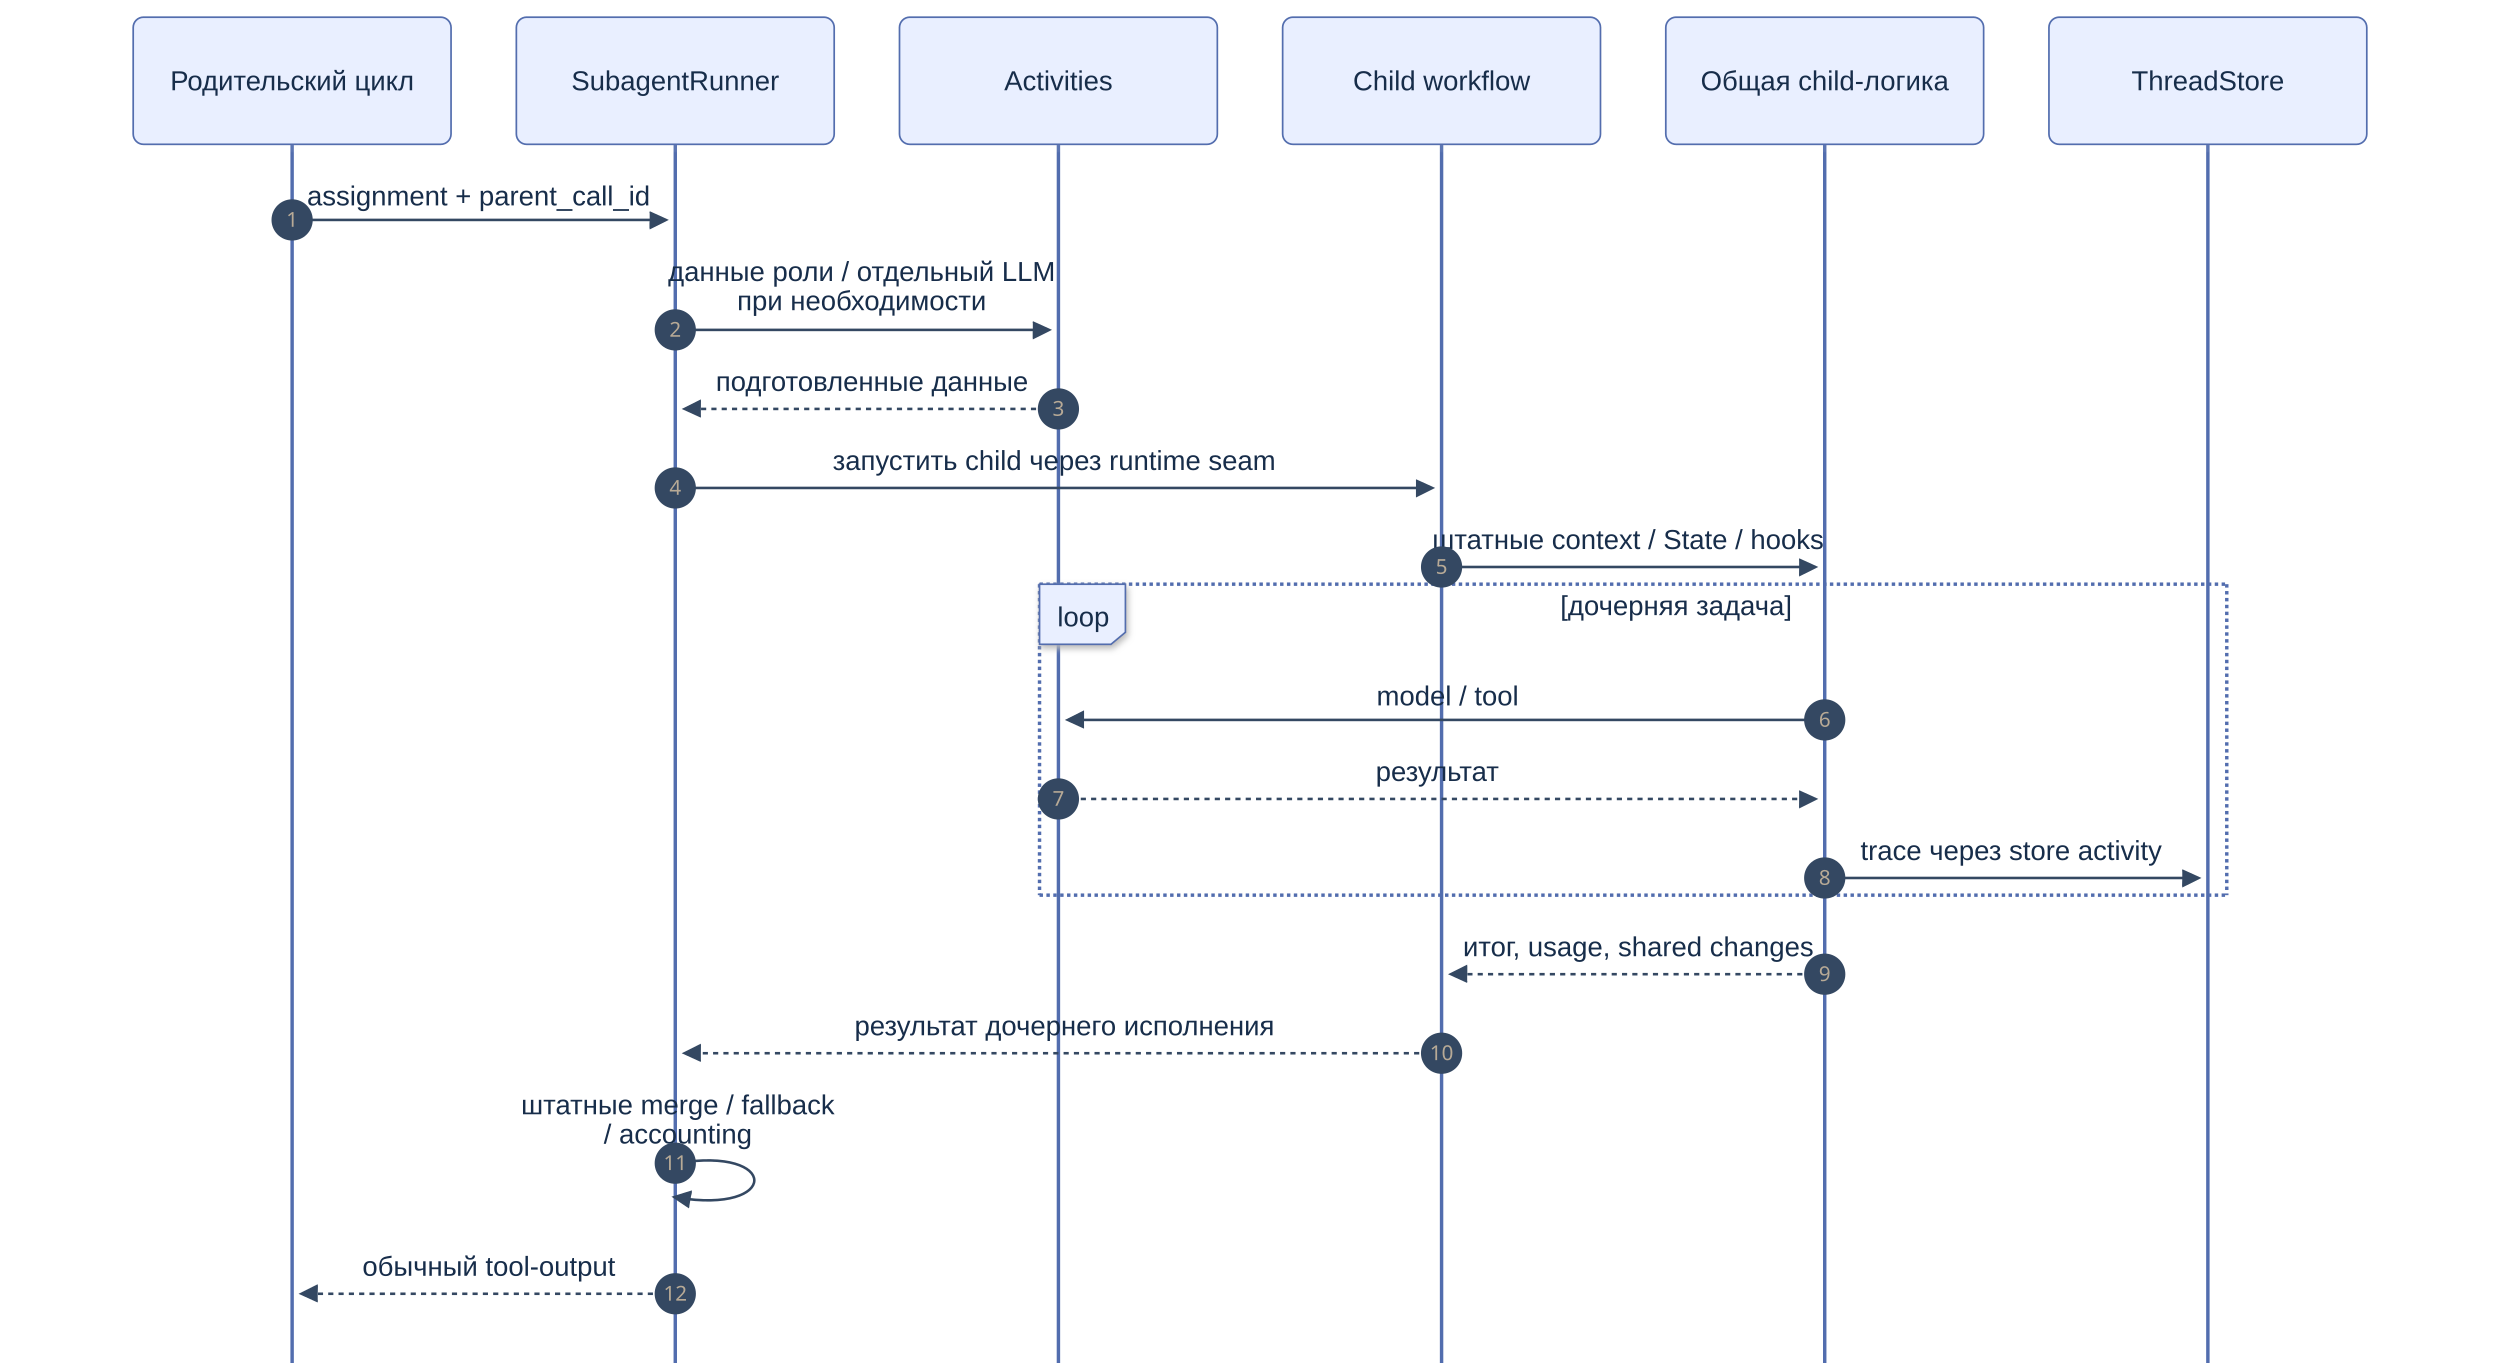
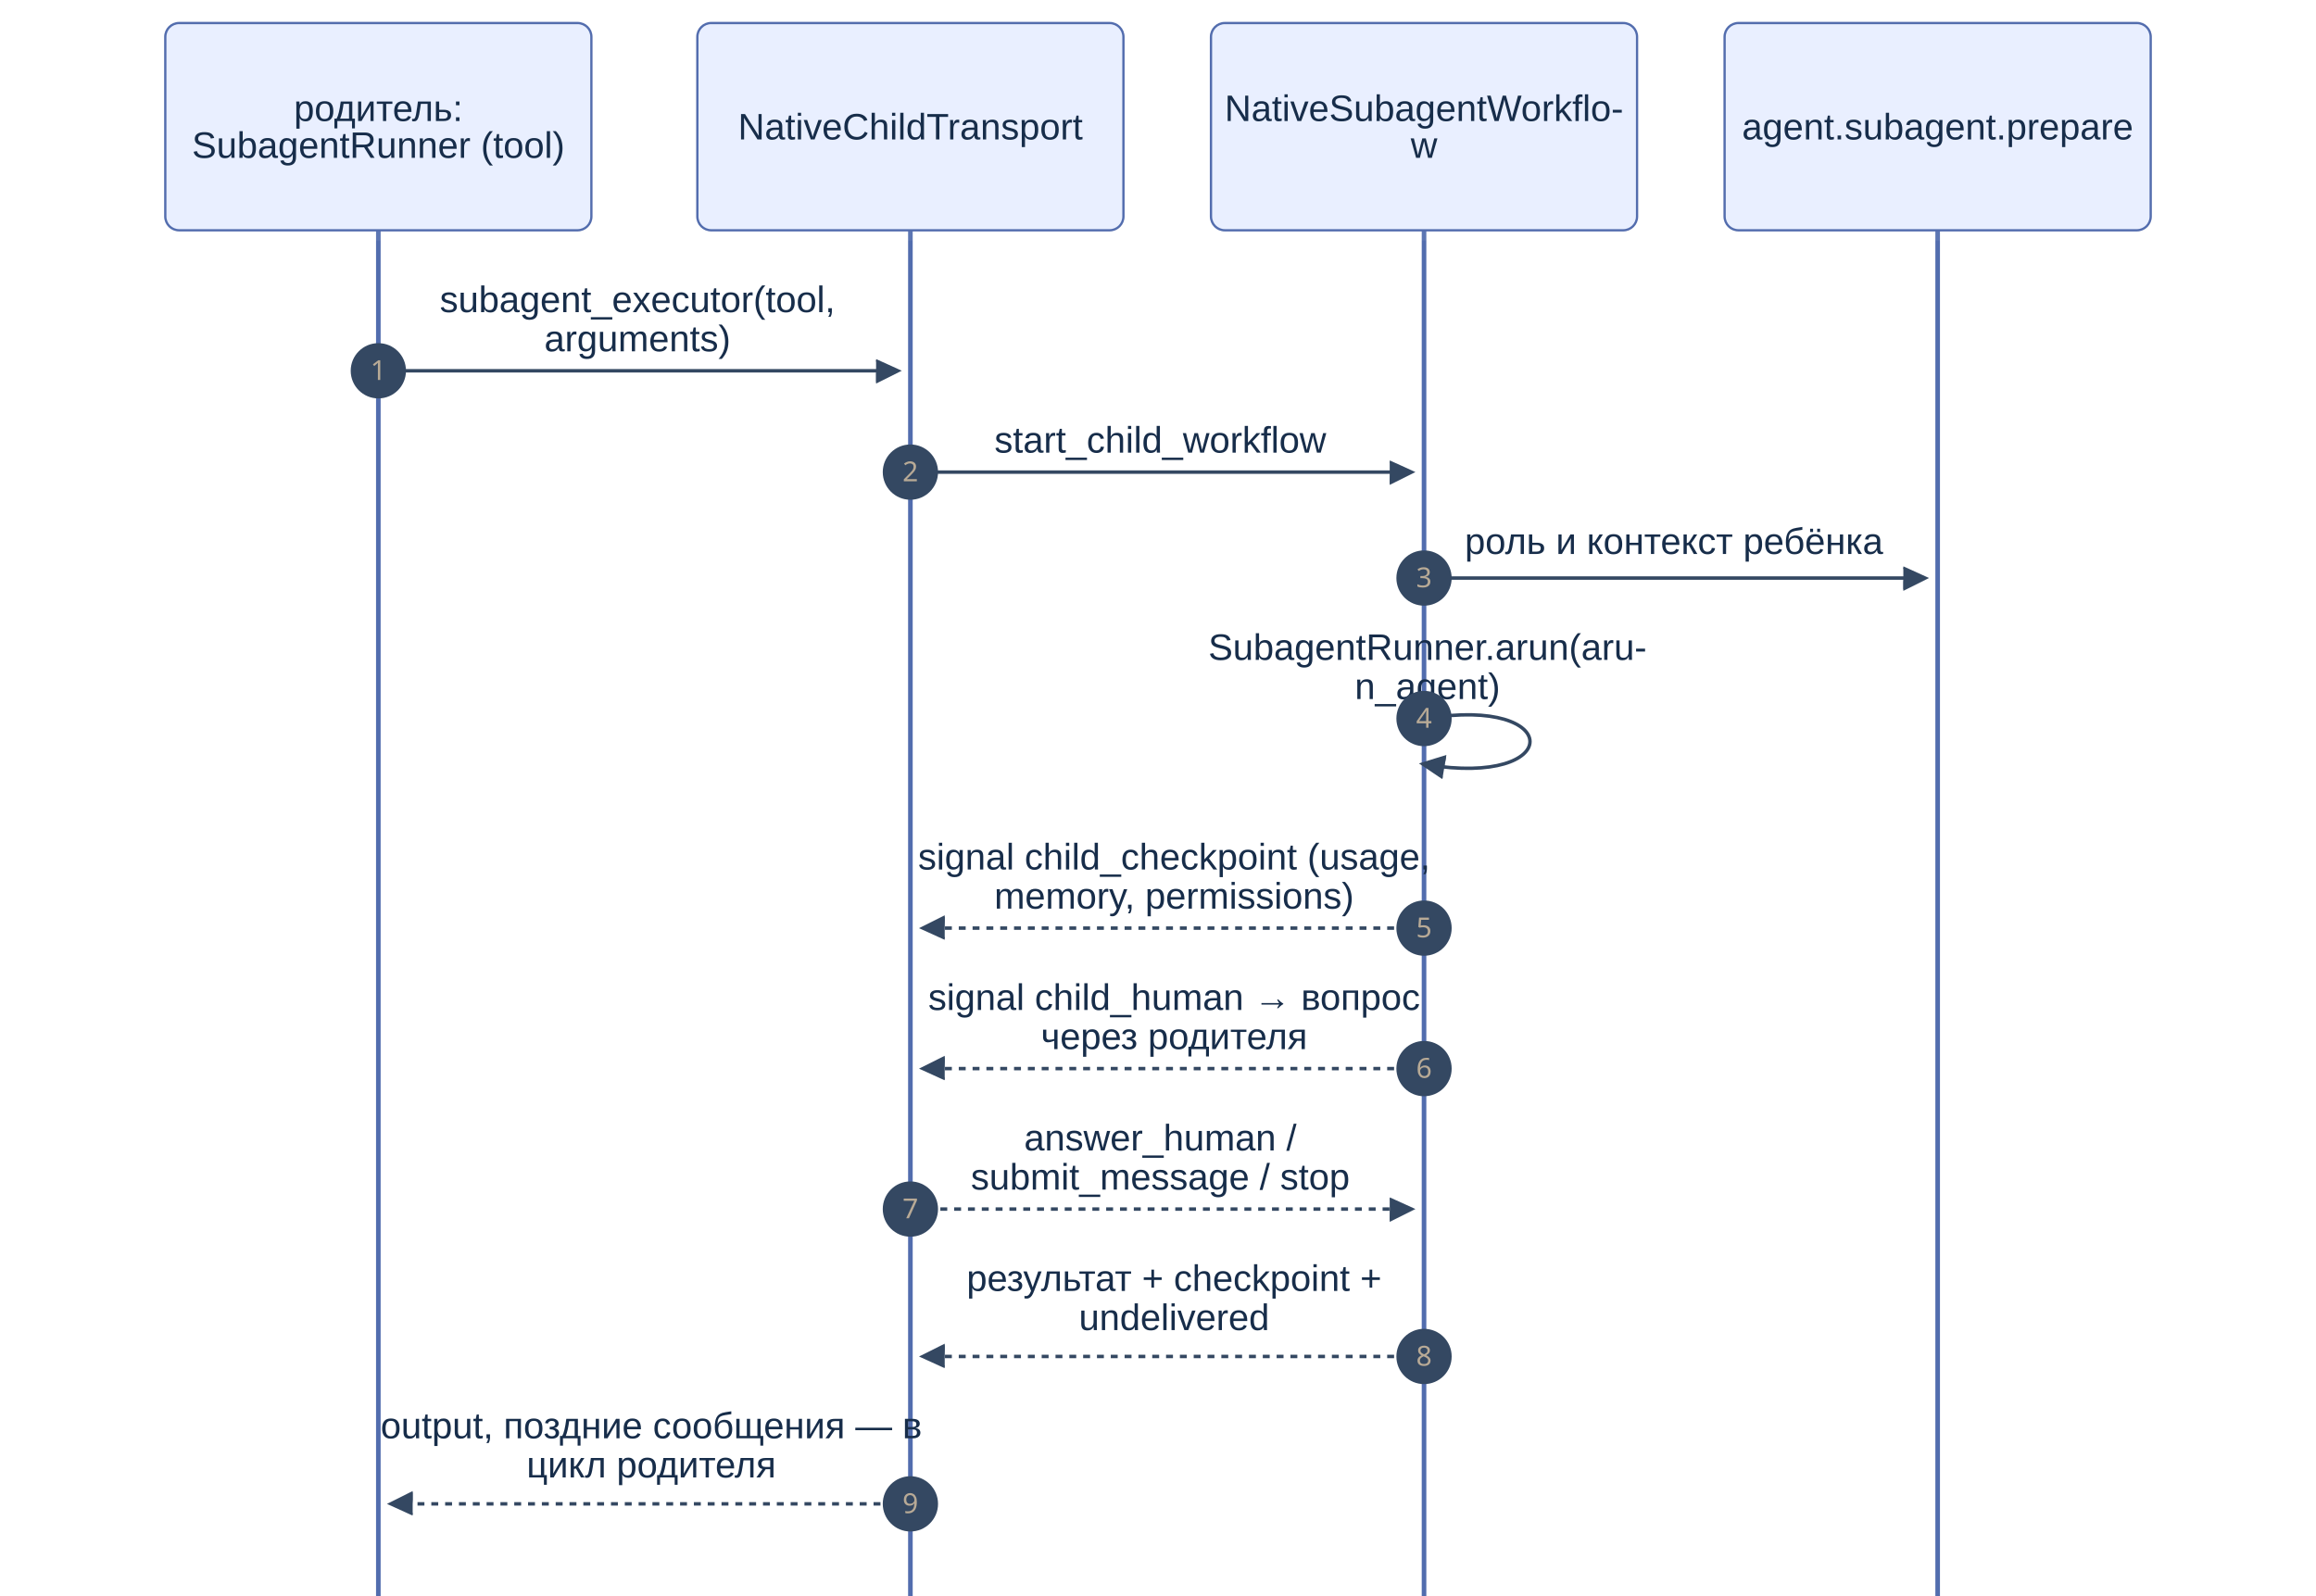
- <svg xmlns="http://www.w3.org/2000/svg" id="my-svg" width="1400" height="763" viewBox="-50 -10 1400 793" role="graphics-document document" aria-roledescription="sequence" style="background-color: white;">
+ <svg xmlns="http://www.w3.org/2000/svg" id="my-svg" width="962" height="663" viewBox="-50 -10 962 693" role="graphics-document document" aria-roledescription="sequence" style="background-color: white;">
  <g>
-     <line id="actor5" x1="1207.5" y1="74" x2="1207.5" y2="2000" class="actor-line 200" stroke-width="0.5px" stroke="#999" name="S" data-et="life-line" data-id="S" />
-     <g id="root-5" data-look="neo" data-et="participant" data-type="participant" data-id="S">
-       <rect x="1115" y="0" fill="#eaeaea" stroke="#666" width="185" height="74" name="S" rx="6" ry="6" class="actor actor-top" data-look="neo" filter="url(#my-svg-drop-shadow)" />
-       <text x="1207.5" y="37" dominant-baseline="central" alignment-baseline="central" class="actor actor-box" style="text-anchor: middle; font-size: 16px; font-weight: 400; font-family: Arial, sans-serif;">
-         <tspan x="1207.5" dy="0">ThreadStore</tspan>
+     <line id="actor3" x1="769.5" y1="90" x2="769.5" y2="2000" class="actor-line 200" stroke-width="0.5px" stroke="#999" name="R" data-et="life-line" data-id="R" />
+     <g id="root-3" data-look="neo" data-et="participant" data-type="participant" data-id="R">
+       <rect x="677" y="0" fill="#eaeaea" stroke="#666" width="185" height="90" name="R" rx="6" ry="6" class="actor actor-top" data-look="neo" filter="url(#my-svg-drop-shadow)" />
+       <text x="769.5" y="45" dominant-baseline="central" alignment-baseline="central" class="actor actor-box" style="text-anchor: middle; font-size: 16px; font-weight: 400; font-family: Arial, sans-serif;">
+         <tspan x="769.5" dy="0">agent.subagent.prepare</tspan>
      </text>
    </g>
  </g>
  <g>
-     <line id="actor4" x1="984.5" y1="74" x2="984.5" y2="2000" class="actor-line 200" stroke-width="0.5px" stroke="#999" name="L" data-et="life-line" data-id="L" />
-     <g id="root-4" data-look="neo" data-et="participant" data-type="participant" data-id="L">
-       <rect x="892" y="0" fill="#eaeaea" stroke="#666" width="185" height="74" name="L" rx="6" ry="6" class="actor actor-top" data-look="neo" filter="url(#my-svg-drop-shadow)" />
-       <text x="984.5" y="37" dominant-baseline="central" alignment-baseline="central" class="actor actor-box" style="text-anchor: middle; font-size: 16px; font-weight: 400; font-family: Arial, sans-serif;">
-         <tspan x="984.5" dy="0">Общая child-логика</tspan>
+     <line id="actor2" x1="546.5" y1="90" x2="546.5" y2="2000" class="actor-line 200" stroke-width="0.5px" stroke="#999" name="C" data-et="life-line" data-id="C" />
+     <g id="root-2" data-look="neo" data-et="participant" data-type="participant" data-id="C">
+       <rect x="454" y="0" fill="#eaeaea" stroke="#666" width="185" height="90" name="C" rx="6" ry="6" class="actor actor-top" data-look="neo" filter="url(#my-svg-drop-shadow)" />
+       <text x="546.5" y="45" dominant-baseline="central" alignment-baseline="central" class="actor actor-box" style="text-anchor: middle; font-size: 16px; font-weight: 400; font-family: Arial, sans-serif;">
+         <tspan x="546.5" dy="-8">NativeSubagentWorkflo-</tspan>
+       </text>
+       <text x="546.5" y="45" dominant-baseline="central" alignment-baseline="central" class="actor actor-box" style="text-anchor: middle; font-size: 16px; font-weight: 400; font-family: Arial, sans-serif;">
+         <tspan x="546.5" dy="8">w</tspan>
      </text>
    </g>
  </g>
  <g>
-     <line id="actor3" x1="761.5" y1="74" x2="761.5" y2="2000" class="actor-line 200" stroke-width="0.5px" stroke="#999" name="W" data-et="life-line" data-id="W" />
-     <g id="root-3" data-look="neo" data-et="participant" data-type="participant" data-id="W">
-       <rect x="669" y="0" fill="#eaeaea" stroke="#666" width="185" height="74" name="W" rx="6" ry="6" class="actor actor-top" data-look="neo" filter="url(#my-svg-drop-shadow)" />
-       <text x="761.5" y="37" dominant-baseline="central" alignment-baseline="central" class="actor actor-box" style="text-anchor: middle; font-size: 16px; font-weight: 400; font-family: Arial, sans-serif;">
-         <tspan x="761.5" dy="0">Child workflow</tspan>
+     <line id="actor1" x1="323.5" y1="90" x2="323.5" y2="2000" class="actor-line 200" stroke-width="0.5px" stroke="#999" name="T" data-et="life-line" data-id="T" />
+     <g id="root-1" data-look="neo" data-et="participant" data-type="participant" data-id="T">
+       <rect x="231" y="0" fill="#eaeaea" stroke="#666" width="185" height="90" name="T" rx="6" ry="6" class="actor actor-top" data-look="neo" filter="url(#my-svg-drop-shadow)" />
+       <text x="323.5" y="45" dominant-baseline="central" alignment-baseline="central" class="actor actor-box" style="text-anchor: middle; font-size: 16px; font-weight: 400; font-family: Arial, sans-serif;">
+         <tspan x="323.5" dy="0">NativeChildTransport</tspan>
      </text>
    </g>
  </g>
  <g>
-     <line id="actor2" x1="538.5" y1="74" x2="538.5" y2="2000" class="actor-line 200" stroke-width="0.5px" stroke="#999" name="A" data-et="life-line" data-id="A" />
-     <g id="root-2" data-look="neo" data-et="participant" data-type="participant" data-id="A">
-       <rect x="446" y="0" fill="#eaeaea" stroke="#666" width="185" height="74" name="A" rx="6" ry="6" class="actor actor-top" data-look="neo" filter="url(#my-svg-drop-shadow)" />
-       <text x="538.5" y="37" dominant-baseline="central" alignment-baseline="central" class="actor actor-box" style="text-anchor: middle; font-size: 16px; font-weight: 400; font-family: Arial, sans-serif;">
-         <tspan x="538.5" dy="0">Activities</tspan>
+     <line id="actor0" x1="92.5" y1="90" x2="92.5" y2="2000" class="actor-line 200" stroke-width="0.5px" stroke="#999" name="P" data-et="life-line" data-id="P" />
+     <g id="root-0" data-look="neo" data-et="participant" data-type="participant" data-id="P">
+       <rect x="0" y="0" fill="#eaeaea" stroke="#666" width="185" height="90" name="P" rx="6" ry="6" class="actor actor-top" data-look="neo" filter="url(#my-svg-drop-shadow)" />
+       <text x="92.5" y="45" dominant-baseline="central" alignment-baseline="central" class="actor actor-box" style="text-anchor: middle; font-size: 16px; font-weight: 400; font-family: Arial, sans-serif;">
+         <tspan x="92.5" dy="-8">родитель:</tspan>
      </text>
-     </g>
-   </g>
-   <g>
-     <line id="actor1" x1="315.5" y1="74" x2="315.5" y2="2000" class="actor-line 200" stroke-width="0.5px" stroke="#999" name="R" data-et="life-line" data-id="R" />
-     <g id="root-1" data-look="neo" data-et="participant" data-type="participant" data-id="R">
-       <rect x="223" y="0" fill="#eaeaea" stroke="#666" width="185" height="74" name="R" rx="6" ry="6" class="actor actor-top" data-look="neo" filter="url(#my-svg-drop-shadow)" />
-       <text x="315.5" y="37" dominant-baseline="central" alignment-baseline="central" class="actor actor-box" style="text-anchor: middle; font-size: 16px; font-weight: 400; font-family: Arial, sans-serif;">
-         <tspan x="315.5" dy="0">SubagentRunner</tspan>
-       </text>
-     </g>
-   </g>
-   <g>
-     <line id="actor0" x1="92.5" y1="74" x2="92.5" y2="2000" class="actor-line 200" stroke-width="0.5px" stroke="#999" name="P" data-et="life-line" data-id="P" />
-     <g id="root-0" data-look="neo" data-et="participant" data-type="participant" data-id="P">
-       <rect x="0" y="0" fill="#eaeaea" stroke="#666" width="185" height="74" name="P" rx="6" ry="6" class="actor actor-top" data-look="neo" filter="url(#my-svg-drop-shadow)" />
-       <text x="92.5" y="37" dominant-baseline="central" alignment-baseline="central" class="actor actor-box" style="text-anchor: middle; font-size: 16px; font-weight: 400; font-family: Arial, sans-serif;">
-         <tspan x="92.5" dy="0">Родительский цикл</tspan>
+       <text x="92.5" y="45" dominant-baseline="central" alignment-baseline="central" class="actor actor-box" style="text-anchor: middle; font-size: 16px; font-weight: 400; font-family: Arial, sans-serif;">
+         <tspan x="92.5" dy="8">SubagentRunner (tool)</tspan>
      </text>
    </g>
  </g>
  <style>#my-svg{font-family:Arial,sans-serif;font-size:18px;fill:#172d4a;}@keyframes edge-animation-frame{from{stroke-dashoffset:0;}}@keyframes dash{to{stroke-dashoffset:0;}}#my-svg .edge-animation-slow{stroke-dasharray:9,5!important;stroke-dashoffset:900;animation:dash 50s linear infinite;stroke-linecap:round;}#my-svg .edge-animation-fast{stroke-dasharray:9,5!important;stroke-dashoffset:900;animation:dash 20s linear infinite;stroke-linecap:round;}#my-svg .error-icon{fill:#f4f6fa;}#my-svg .error-text{fill:#0b0905;stroke:#0b0905;}#my-svg .edge-thickness-normal{stroke-width:1px;}#my-svg .edge-thickness-thick{stroke-width:3.5px;}#my-svg .edge-pattern-solid{stroke-dasharray:0;}#my-svg .edge-thickness-invisible{stroke-width:0;fill:none;}#my-svg .edge-pattern-dashed{stroke-dasharray:3;}#my-svg .edge-pattern-dotted{stroke-dasharray:2;}#my-svg .marker{fill:#475569;stroke:#475569;}#my-svg .marker.cross{stroke:#475569;}#my-svg svg{font-family:Arial,sans-serif;font-size:18px;}#my-svg p{margin:0;}#my-svg .actor{stroke:#526dae;fill:#e9efff;stroke-width:1;}#my-svg rect.actor.outer-path[data-look="neo"]{filter:drop-shadow( 1px 2px 2px rgba(185,185,185,1));}#my-svg rect.note[data-look="neo"]{stroke:#b18735;fill:#fff4d6;filter:drop-shadow( 1px 2px 2px rgba(185,185,185,1));}#my-svg text.actor&gt;tspan{fill:#172d4a;stroke:none;}#my-svg .actor-line{stroke:#526dae;}#my-svg .innerArc{stroke-width:1.5;stroke-dasharray:none;}#my-svg .messageLine0{stroke-width:1.5;stroke-dasharray:none;stroke:#344862;}#my-svg .messageLine1{stroke-width:1.5;stroke-dasharray:2,2;stroke:#344862;}#my-svg [id$="-arrowhead"] path{fill:#344862;stroke:#344862;}#my-svg .sequenceNumber{fill:#b8aa96;}#my-svg [id$="-sequencenumber"]{fill:#344862;}#my-svg [id$="-crosshead"] path{fill:#344862;stroke:#344862;}#my-svg .messageText{fill:#172d4a;stroke:none;}#my-svg .labelBox{stroke:#526dae;fill:#e9efff;filter:drop-shadow( 1px 2px 2px rgba(185,185,185,1));}#my-svg .labelText,#my-svg .labelText&gt;tspan{fill:#172d4a;stroke:none;}#my-svg .loopText,#my-svg .loopText&gt;tspan{fill:#172d4a;stroke:none;}#my-svg .sectionTitle,#my-svg .sectionTitle&gt;tspan{fill:#172d4a;stroke:none;}#my-svg .loopLine{stroke-width:2px;stroke-dasharray:2,2;stroke:#526dae;fill:#526dae;}#my-svg .note{stroke:#b18735;fill:#fff4d6;}#my-svg .noteText,#my-svg .noteText&gt;tspan{fill:#43351b;stroke:none;}#my-svg .activation0{fill:#e8f5ed;stroke:hsl(143.077, 39.394%, 83.529%);}#my-svg .activation1{fill:#e8f5ed;stroke:hsl(143.077, 39.394%, 83.529%);}#my-svg .activation2{fill:#e8f5ed;stroke:hsl(143.077, 39.394%, 83.529%);}#my-svg .actorPopupMenu{position:absolute;}#my-svg .actorPopupMenuPanel{position:absolute;fill:#e9efff;box-shadow:0px 8px 16px 0px rgba(0,0,0,0.2);filter:drop-shadow(3px 5px 2px rgb(0 0 0 / 0.4));}#my-svg .actor-man circle,#my-svg line{fill:#e9efff;stroke-width:2px;}#my-svg g rect.rect{filter:drop-shadow( 1px 2px 2px rgba(185,185,185,1));stroke:#526dae;}#my-svg .node .neo-node{stroke:#526dae;}#my-svg [data-look="neo"].node rect,#my-svg [data-look="neo"].cluster rect,#my-svg [data-look="neo"].node polygon{stroke:url(#my-svg-gradient);filter:drop-shadow( 1px 2px 2px rgba(185,185,185,1));}#my-svg [data-look="neo"].swimlane.cluster rect{filter:none;}#my-svg [data-look="neo"].node path{stroke:url(#my-svg-gradient);stroke-width:1px;}#my-svg [data-look="neo"].node .outer-path{filter:drop-shadow( 1px 2px 2px rgba(185,185,185,1));}#my-svg [data-look="neo"].node .neo-line path{stroke:#526dae;filter:none;}#my-svg [data-look="neo"].node circle{stroke:url(#my-svg-gradient);filter:drop-shadow( 1px 2px 2px rgba(185,185,185,1));}#my-svg [data-look="neo"].node circle .state-start{fill:#000000;}#my-svg [data-look="neo"].icon-shape .icon{fill:url(#my-svg-gradient);filter:drop-shadow( 1px 2px 2px rgba(185,185,185,1));}#my-svg [data-look="neo"].icon-shape .icon-neo path{stroke:url(#my-svg-gradient);filter:drop-shadow( 1px 2px 2px rgba(185,185,185,1));}#my-svg :root{--mermaid-font-family:Arial,sans-serif;}</style>
  <g />
  <defs>
    <symbol id="my-svg-computer" width="24" height="24">
      <path transform="scale(.5)" d="M2 2v13h20v-13h-20zm18 11h-16v-9h16v9zm-10.228 6l.466-1h3.524l.467 1h-4.457zm14.228 3h-24l2-6h2.104l-1.33 4h18.45l-1.297-4h2.073l2 6zm-5-10h-14v-7h14v7z" />
    </symbol>
  </defs>
  <defs>
    <symbol id="my-svg-database" fill-rule="evenodd" clip-rule="evenodd">
      <path transform="scale(.5)" d="M12.258.001l.256.004.255.005.253.008.251.01.249.012.247.015.246.016.242.019.241.02.239.023.236.024.233.027.231.028.229.031.225.032.223.034.22.036.217.038.214.04.211.041.208.043.205.045.201.046.198.048.194.05.191.051.187.053.183.054.18.056.175.057.172.059.168.06.163.061.16.063.155.064.15.066.074.033.073.033.071.034.07.034.069.035.068.035.067.035.066.035.064.036.064.036.062.036.06.036.06.037.058.037.058.037.055.038.055.038.053.038.052.038.051.039.05.039.048.039.047.039.045.04.044.04.043.04.041.04.04.041.039.041.037.041.036.041.034.041.033.042.032.042.03.042.029.042.027.042.026.043.024.043.023.043.021.043.02.043.018.044.017.043.015.044.013.044.012.044.011.045.009.044.007.045.006.045.004.045.002.045.001.045v17l-.001.045-.002.045-.004.045-.006.045-.007.045-.009.044-.011.045-.012.044-.013.044-.015.044-.017.043-.018.044-.02.043-.021.043-.023.043-.024.043-.026.043-.027.042-.029.042-.03.042-.032.042-.033.042-.034.041-.036.041-.037.041-.039.041-.04.041-.041.04-.043.04-.044.04-.045.04-.047.039-.048.039-.05.039-.051.039-.052.038-.053.038-.055.038-.055.038-.058.037-.058.037-.06.037-.06.036-.062.036-.064.036-.064.036-.066.035-.067.035-.068.035-.069.035-.07.034-.071.034-.073.033-.074.033-.15.066-.155.064-.16.063-.163.061-.168.06-.172.059-.175.057-.18.056-.183.054-.187.053-.191.051-.194.05-.198.048-.201.046-.205.045-.208.043-.211.041-.214.04-.217.038-.22.036-.223.034-.225.032-.229.031-.231.028-.233.027-.236.024-.239.023-.241.02-.242.019-.246.016-.247.015-.249.012-.251.01-.253.008-.255.005-.256.004-.258.001-.258-.001-.256-.004-.255-.005-.253-.008-.251-.01-.249-.012-.247-.015-.245-.016-.243-.019-.241-.02-.238-.023-.236-.024-.234-.027-.231-.028-.228-.031-.226-.032-.223-.034-.22-.036-.217-.038-.214-.04-.211-.041-.208-.043-.204-.045-.201-.046-.198-.048-.195-.05-.19-.051-.187-.053-.184-.054-.179-.056-.176-.057-.172-.059-.167-.06-.164-.061-.159-.063-.155-.064-.151-.066-.074-.033-.072-.033-.072-.034-.07-.034-.069-.035-.068-.035-.067-.035-.066-.035-.064-.036-.063-.036-.062-.036-.061-.036-.06-.037-.058-.037-.057-.037-.056-.038-.055-.038-.053-.038-.052-.038-.051-.039-.049-.039-.049-.039-.046-.039-.046-.04-.044-.04-.043-.04-.041-.04-.04-.041-.039-.041-.037-.041-.036-.041-.034-.041-.033-.042-.032-.042-.03-.042-.029-.042-.027-.042-.026-.043-.024-.043-.023-.043-.021-.043-.02-.043-.018-.044-.017-.043-.015-.044-.013-.044-.012-.044-.011-.045-.009-.044-.007-.045-.006-.045-.004-.045-.002-.045-.001-.045v-17l.001-.045.002-.045.004-.045.006-.045.007-.045.009-.044.011-.045.012-.044.013-.044.015-.044.017-.043.018-.044.02-.043.021-.043.023-.043.024-.043.026-.043.027-.042.029-.042.03-.042.032-.042.033-.042.034-.041.036-.041.037-.041.039-.041.04-.041.041-.04.043-.04.044-.04.046-.04.046-.039.049-.039.049-.039.051-.039.052-.038.053-.038.055-.038.056-.038.057-.037.058-.037.06-.037.061-.036.062-.036.063-.036.064-.036.066-.035.067-.035.068-.035.069-.035.07-.034.072-.034.072-.033.074-.033.151-.066.155-.064.159-.063.164-.061.167-.06.172-.059.176-.057.179-.056.184-.054.187-.053.19-.051.195-.05.198-.048.201-.046.204-.045.208-.043.211-.041.214-.04.217-.038.22-.036.223-.034.226-.032.228-.031.231-.028.234-.027.236-.024.238-.023.241-.02.243-.019.245-.016.247-.015.249-.012.251-.01.253-.008.255-.005.256-.004.258-.001.258.001zm-9.258 20.499v.01l.001.021.003.021.004.022.005.021.006.022.007.022.009.023.01.022.011.023.012.023.013.023.015.023.016.024.017.023.018.024.019.024.021.024.022.025.023.024.024.025.052.049.056.05.061.051.066.051.07.051.075.051.079.052.084.052.088.052.092.052.097.052.102.051.105.052.11.052.114.051.119.051.123.051.127.05.131.05.135.05.139.048.144.049.147.047.152.047.155.047.16.045.163.045.167.043.171.043.176.041.178.041.183.039.187.039.19.037.194.035.197.035.202.033.204.031.209.03.212.029.216.027.219.025.222.024.226.021.23.02.233.018.236.016.24.015.243.012.246.01.249.008.253.005.256.004.259.001.26-.001.257-.004.254-.005.25-.008.247-.011.244-.012.241-.014.237-.016.233-.018.231-.021.226-.021.224-.024.22-.026.216-.027.212-.028.21-.031.205-.031.202-.034.198-.034.194-.036.191-.037.187-.039.183-.04.179-.04.175-.042.172-.043.168-.044.163-.045.16-.046.155-.046.152-.047.148-.048.143-.049.139-.049.136-.05.131-.05.126-.05.123-.051.118-.052.114-.051.11-.052.106-.052.101-.052.096-.052.092-.052.088-.053.083-.051.079-.052.074-.052.07-.051.065-.051.06-.051.056-.05.051-.05.023-.024.023-.025.021-.024.02-.024.019-.024.018-.024.017-.024.015-.023.014-.024.013-.023.012-.023.01-.023.01-.022.008-.022.006-.022.006-.022.004-.022.004-.021.001-.021.001-.021v-4.127l-.077.055-.08.053-.083.054-.085.053-.087.052-.09.052-.093.051-.095.05-.097.05-.1.049-.102.049-.105.048-.106.047-.109.047-.111.046-.114.045-.115.045-.118.044-.12.043-.122.042-.124.042-.126.041-.128.04-.13.04-.132.038-.134.038-.135.037-.138.037-.139.035-.142.035-.143.034-.144.033-.147.032-.148.031-.15.03-.151.03-.153.029-.154.027-.156.027-.158.026-.159.025-.161.024-.162.023-.163.022-.165.021-.166.02-.167.019-.169.018-.169.017-.171.016-.173.015-.173.014-.175.013-.175.012-.177.011-.178.01-.179.008-.179.008-.181.006-.182.005-.182.004-.184.003-.184.002h-.37l-.184-.002-.184-.003-.182-.004-.182-.005-.181-.006-.179-.008-.179-.008-.178-.01-.176-.011-.176-.012-.175-.013-.173-.014-.172-.015-.171-.016-.17-.017-.169-.018-.167-.019-.166-.02-.165-.021-.163-.022-.162-.023-.161-.024-.159-.025-.157-.026-.156-.027-.155-.027-.153-.029-.151-.03-.15-.03-.148-.031-.146-.032-.145-.033-.143-.034-.141-.035-.14-.035-.137-.037-.136-.037-.134-.038-.132-.038-.13-.04-.128-.04-.126-.041-.124-.042-.122-.042-.12-.044-.117-.043-.116-.045-.113-.045-.112-.046-.109-.047-.106-.047-.105-.048-.102-.049-.1-.049-.097-.05-.095-.05-.093-.052-.09-.051-.087-.052-.085-.053-.083-.054-.08-.054-.077-.054v4.127zm0-5.654v.011l.001.021.003.021.004.021.005.022.006.022.007.022.009.022.01.022.011.023.012.023.013.023.015.024.016.023.017.024.018.024.019.024.021.024.022.024.023.025.024.024.052.05.056.05.061.05.066.051.07.051.075.052.079.051.084.052.088.052.092.052.097.052.102.052.105.052.11.051.114.051.119.052.123.05.127.051.131.05.135.049.139.049.144.048.147.048.152.047.155.046.16.045.163.045.167.044.171.042.176.042.178.04.183.04.187.038.19.037.194.036.197.034.202.033.204.032.209.03.212.028.216.027.219.025.222.024.226.022.23.02.233.018.236.016.24.014.243.012.246.01.249.008.253.006.256.003.259.001.26-.001.257-.003.254-.006.25-.008.247-.01.244-.012.241-.015.237-.016.233-.018.231-.02.226-.022.224-.024.22-.025.216-.027.212-.029.21-.03.205-.032.202-.033.198-.035.194-.036.191-.037.187-.039.183-.039.179-.041.175-.042.172-.043.168-.044.163-.045.16-.045.155-.047.152-.047.148-.048.143-.048.139-.05.136-.049.131-.05.126-.051.123-.051.118-.051.114-.052.11-.052.106-.052.101-.052.096-.052.092-.052.088-.052.083-.052.079-.052.074-.051.07-.052.065-.051.06-.05.056-.051.051-.049.023-.025.023-.024.021-.025.02-.024.019-.024.018-.024.017-.024.015-.023.014-.023.013-.024.012-.022.01-.023.01-.023.008-.022.006-.022.006-.022.004-.021.004-.022.001-.021.001-.021v-4.139l-.077.054-.08.054-.083.054-.085.052-.087.053-.09.051-.093.051-.095.051-.097.05-.1.049-.102.049-.105.048-.106.047-.109.047-.111.046-.114.045-.115.044-.118.044-.12.044-.122.042-.124.042-.126.041-.128.04-.13.039-.132.039-.134.038-.135.037-.138.036-.139.036-.142.035-.143.033-.144.033-.147.033-.148.031-.15.03-.151.03-.153.028-.154.028-.156.027-.158.026-.159.025-.161.024-.162.023-.163.022-.165.021-.166.02-.167.019-.169.018-.169.017-.171.016-.173.015-.173.014-.175.013-.175.012-.177.011-.178.009-.179.009-.179.007-.181.007-.182.005-.182.004-.184.003-.184.002h-.37l-.184-.002-.184-.003-.182-.004-.182-.005-.181-.007-.179-.007-.179-.009-.178-.009-.176-.011-.176-.012-.175-.013-.173-.014-.172-.015-.171-.016-.17-.017-.169-.018-.167-.019-.166-.02-.165-.021-.163-.022-.162-.023-.161-.024-.159-.025-.157-.026-.156-.027-.155-.028-.153-.028-.151-.03-.15-.03-.148-.031-.146-.033-.145-.033-.143-.033-.141-.035-.14-.036-.137-.036-.136-.037-.134-.038-.132-.039-.13-.039-.128-.04-.126-.041-.124-.042-.122-.043-.12-.043-.117-.044-.116-.044-.113-.046-.112-.046-.109-.046-.106-.047-.105-.048-.102-.049-.1-.049-.097-.05-.095-.051-.093-.051-.09-.051-.087-.053-.085-.052-.083-.054-.08-.054-.077-.054v4.139zm0-5.666v.011l.001.02.003.022.004.021.005.022.006.021.007.022.009.023.01.022.011.023.012.023.013.023.015.023.016.024.017.024.018.023.019.024.021.025.022.024.023.024.024.025.052.05.056.05.061.05.066.051.07.051.075.052.079.051.084.052.088.052.092.052.097.052.102.052.105.051.11.052.114.051.119.051.123.051.127.05.131.05.135.05.139.049.144.048.147.048.152.047.155.046.16.045.163.045.167.043.171.043.176.042.178.04.183.04.187.038.19.037.194.036.197.034.202.033.204.032.209.03.212.028.216.027.219.025.222.024.226.021.23.02.233.018.236.017.24.014.243.012.246.01.249.008.253.006.256.003.259.001.26-.001.257-.003.254-.006.25-.008.247-.01.244-.013.241-.014.237-.016.233-.018.231-.02.226-.022.224-.024.22-.025.216-.027.212-.029.21-.03.205-.032.202-.033.198-.035.194-.036.191-.037.187-.039.183-.039.179-.041.175-.042.172-.043.168-.044.163-.045.16-.045.155-.047.152-.047.148-.048.143-.049.139-.049.136-.049.131-.051.126-.05.123-.051.118-.052.114-.051.11-.052.106-.052.101-.052.096-.052.092-.052.088-.052.083-.052.079-.052.074-.052.07-.051.065-.051.06-.051.056-.05.051-.049.023-.025.023-.025.021-.024.02-.024.019-.024.018-.024.017-.024.015-.023.014-.024.013-.023.012-.023.01-.022.01-.023.008-.022.006-.022.006-.022.004-.022.004-.021.001-.021.001-.021v-4.153l-.077.054-.08.054-.083.053-.085.053-.087.053-.09.051-.093.051-.095.051-.097.05-.1.049-.102.048-.105.048-.106.048-.109.046-.111.046-.114.046-.115.044-.118.044-.12.043-.122.043-.124.042-.126.041-.128.04-.13.039-.132.039-.134.038-.135.037-.138.036-.139.036-.142.034-.143.034-.144.033-.147.032-.148.032-.15.03-.151.03-.153.028-.154.028-.156.027-.158.026-.159.024-.161.024-.162.023-.163.023-.165.021-.166.02-.167.019-.169.018-.169.017-.171.016-.173.015-.173.014-.175.013-.175.012-.177.01-.178.01-.179.009-.179.007-.181.006-.182.006-.182.004-.184.003-.184.001-.185.001-.185-.001-.184-.001-.184-.003-.182-.004-.182-.006-.181-.006-.179-.007-.179-.009-.178-.01-.176-.01-.176-.012-.175-.013-.173-.014-.172-.015-.171-.016-.17-.017-.169-.018-.167-.019-.166-.02-.165-.021-.163-.023-.162-.023-.161-.024-.159-.024-.157-.026-.156-.027-.155-.028-.153-.028-.151-.03-.15-.03-.148-.032-.146-.032-.145-.033-.143-.034-.141-.034-.14-.036-.137-.036-.136-.037-.134-.038-.132-.039-.13-.039-.128-.041-.126-.041-.124-.041-.122-.043-.12-.043-.117-.044-.116-.044-.113-.046-.112-.046-.109-.046-.106-.048-.105-.048-.102-.048-.1-.05-.097-.049-.095-.051-.093-.051-.09-.052-.087-.052-.085-.053-.083-.053-.08-.054-.077-.054v4.153zm8.74-8.179l-.257.004-.254.005-.25.008-.247.011-.244.012-.241.014-.237.016-.233.018-.231.021-.226.022-.224.023-.22.026-.216.027-.212.028-.21.031-.205.032-.202.033-.198.034-.194.036-.191.038-.187.038-.183.04-.179.041-.175.042-.172.043-.168.043-.163.045-.16.046-.155.046-.152.048-.148.048-.143.048-.139.049-.136.05-.131.05-.126.051-.123.051-.118.051-.114.052-.11.052-.106.052-.101.052-.096.052-.092.052-.088.052-.083.052-.079.052-.074.051-.07.052-.065.051-.06.05-.056.05-.051.05-.023.025-.023.024-.021.024-.02.025-.019.024-.018.024-.017.023-.015.024-.014.023-.013.023-.012.023-.01.023-.01.022-.008.022-.006.023-.006.021-.004.022-.004.021-.001.021-.001.021.001.021.001.021.004.021.004.022.006.021.006.023.008.022.01.022.01.023.012.023.013.023.014.023.015.024.017.023.018.024.019.024.02.025.021.024.023.024.023.025.051.05.056.05.06.05.065.051.07.052.074.051.079.052.083.052.088.052.092.052.096.052.101.052.106.052.11.052.114.052.118.051.123.051.126.051.131.05.136.05.139.049.143.048.148.048.152.048.155.046.16.046.163.045.168.043.172.043.175.042.179.041.183.04.187.038.191.038.194.036.198.034.202.033.205.032.21.031.212.028.216.027.22.026.224.023.226.022.231.021.233.018.237.016.241.014.244.012.247.011.25.008.254.005.257.004.26.001.26-.001.257-.004.254-.005.25-.008.247-.011.244-.012.241-.014.237-.016.233-.018.231-.021.226-.022.224-.023.22-.026.216-.027.212-.028.21-.031.205-.032.202-.033.198-.034.194-.036.191-.038.187-.038.183-.04.179-.041.175-.042.172-.043.168-.043.163-.045.16-.046.155-.046.152-.048.148-.048.143-.048.139-.049.136-.05.131-.05.126-.051.123-.051.118-.051.114-.052.11-.052.106-.052.101-.052.096-.052.092-.052.088-.052.083-.052.079-.052.074-.051.07-.052.065-.051.06-.05.056-.05.051-.05.023-.025.023-.024.021-.024.02-.025.019-.024.018-.024.017-.023.015-.024.014-.023.013-.023.012-.023.01-.023.01-.022.008-.022.006-.023.006-.021.004-.022.004-.021.001-.021.001-.021-.001-.021-.001-.021-.004-.021-.004-.022-.006-.021-.006-.023-.008-.022-.01-.022-.01-.023-.012-.023-.013-.023-.014-.023-.015-.024-.017-.023-.018-.024-.019-.024-.02-.025-.021-.024-.023-.024-.023-.025-.051-.05-.056-.05-.06-.05-.065-.051-.07-.052-.074-.051-.079-.052-.083-.052-.088-.052-.092-.052-.096-.052-.101-.052-.106-.052-.11-.052-.114-.052-.118-.051-.123-.051-.126-.051-.131-.05-.136-.05-.139-.049-.143-.048-.148-.048-.152-.048-.155-.046-.16-.046-.163-.045-.168-.043-.172-.043-.175-.042-.179-.041-.183-.04-.187-.038-.191-.038-.194-.036-.198-.034-.202-.033-.205-.032-.21-.031-.212-.028-.216-.027-.22-.026-.224-.023-.226-.022-.231-.021-.233-.018-.237-.016-.241-.014-.244-.012-.247-.011-.25-.008-.254-.005-.257-.004-.26-.001-.26.001z" />
    </symbol>
  </defs>
  <defs>
    <symbol id="my-svg-clock" width="24" height="24">
      <path transform="scale(.5)" d="M12 2c5.514 0 10 4.486 10 10s-4.486 10-10 10-10-4.486-10-10 4.486-10 10-10zm0-2c-6.627 0-12 5.373-12 12s5.373 12 12 12 12-5.373 12-12-5.373-12-12-12zm5.848 12.459c.202.038.202.333.001.372-1.907.361-6.045 1.111-6.547 1.111-.719 0-1.301-.582-1.301-1.301 0-.512.77-5.447 1.125-7.445.034-.192.312-.181.343.014l.985 6.238 5.394 1.011z" />
    </symbol>
  </defs>
  <defs>
    <marker id="my-svg-arrowhead" refX="7.9" refY="5" markerUnits="userSpaceOnUse" markerWidth="12" markerHeight="12" orient="auto-start-reverse">
      <path d="M -1 0 L 10 5 L 0 10 z" />
    </marker>
  </defs>
  <defs>
    <marker id="my-svg-crosshead" markerWidth="15" markerHeight="8" orient="auto" refX="4" refY="4.5">
      <path fill="none" stroke="#000000" stroke-width="1pt" d="M 1,2 L 6,7 M 6,2 L 1,7" style="stroke-dasharray: 0, 0;" />
    </marker>
  </defs>
  <defs>
    <marker id="my-svg-filled-head" refX="15.5" refY="7" markerWidth="20" markerHeight="28" orient="auto">
      <path d="M 18,7 L9,13 L14,7 L9,1 Z" />
    </marker>
  </defs>
  <defs>
    <marker id="my-svg-sequencenumber" refX="15" refY="15" markerWidth="60" markerHeight="40" orient="auto">
      <circle cx="15" cy="15" r="6" />
    </marker>
  </defs>
  <defs>
    <marker id="my-svg-solidTopArrowHead" refX="7.9" refY="7.25" markerUnits="userSpaceOnUse" markerWidth="12" markerHeight="12" orient="auto-start-reverse">
      <path d="M 0 0 L 10 8 L 0 8 z" />
    </marker>
  </defs>
  <defs>
    <marker id="my-svg-solidBottomArrowHead" refX="7.9" refY="0.75" markerUnits="userSpaceOnUse" markerWidth="12" markerHeight="12" orient="auto-start-reverse">
      <path d="M 0 0 L 10 0 L 0 8 z" />
    </marker>
  </defs>
  <defs>
    <marker id="my-svg-stickTopArrowHead" refX="7.5" refY="7" markerUnits="userSpaceOnUse" markerWidth="12" markerHeight="12" orient="auto-start-reverse">
      <path d="M 0 0 L 7 7" stroke="black" stroke-width="1.5" fill="none" />
    </marker>
  </defs>
  <defs>
    <marker id="my-svg-stickBottomArrowHead" refX="7.5" refY="0" markerUnits="userSpaceOnUse" markerWidth="12" markerHeight="12" orient="auto-start-reverse">
      <path d="M 0 7 L 7 0" stroke="black" stroke-width="1.5" fill="none" />
    </marker>
  </defs>
  <defs>
    <filter id="my-svg-drop-shadow" height="130%" width="130%">
      <feDropShadow dx="4" dy="4" stdDeviation="0" flood-opacity="0.06" flood-color="#FFFFFF" />
    </filter>
  </defs>
-   <g data-et="control-structure" data-id="i10">
-     <line x1="527.5" y1="330" x2="1218.5" y2="330" class="loopLine" />
-     <line x1="1218.5" y1="330" x2="1218.5" y2="511" class="loopLine" />
-     <line x1="527.5" y1="511" x2="1218.5" y2="511" class="loopLine" />
-     <line x1="527.5" y1="330" x2="527.5" y2="511" class="loopLine" />
-     <polygon points="527.5,330 577.5,330 577.5,358 569.1,365 527.5,365" class="labelBox" />
-     <text x="553" y="350" text-anchor="middle" dominant-baseline="middle" alignment-baseline="middle" class="labelText" style="font-family: Arial, sans-serif; font-size: 16px; font-weight: 400;">loop</text>
-     <text x="898" y="348" text-anchor="middle" class="loopText" style="font-family: Arial, sans-serif; font-size: 16px; font-weight: 400;">
-       <tspan x="898">[дочерняя задача]</tspan>
-     </text>
-   </g>
-   <text x="201" y="89" text-anchor="middle" dominant-baseline="middle" alignment-baseline="middle" class="messageText" dy="1em" style="font-family: Arial, sans-serif; font-size: 16px; font-weight: 400;">assignment + parent_call_id</text>
-   <line x1="99.5" y1="118" x2="308.5" y2="118" class="messageLine0" data-et="message" data-id="i1" data-from="P" data-to="R" stroke-width="2" stroke="none" marker-end="url(#my-svg-arrowhead)" style="fill: none;" />
-   <line x1="92.5" y1="118" x2="92.5" y2="118" stroke-width="0" marker-start="url(#my-svg-sequencenumber)" />
-   <text x="92.5" y="122" font-family="sans-serif" font-size="12px" text-anchor="middle" class="sequenceNumber">1</text>
-   <text x="424" y="133" text-anchor="middle" dominant-baseline="middle" alignment-baseline="middle" class="messageText" dy="1em" style="font-family: Arial, sans-serif; font-size: 16px; font-weight: 400;">данные роли / отдельный LLM</text>
-   <text x="424" y="150" text-anchor="middle" dominant-baseline="middle" alignment-baseline="middle" class="messageText" dy="1em" style="font-family: Arial, sans-serif; font-size: 16px; font-weight: 400;">при необходимости</text>
-   <line x1="322.5" y1="182" x2="531.5" y2="182" class="messageLine0" data-et="message" data-id="i2" data-from="R" data-to="A" stroke-width="2" stroke="none" marker-end="url(#my-svg-arrowhead)" style="fill: none;" />
-   <line x1="315.5" y1="182" x2="315.5" y2="182" stroke-width="0" marker-start="url(#my-svg-sequencenumber)" />
-   <text x="315.5" y="186" font-family="sans-serif" font-size="12px" text-anchor="middle" class="sequenceNumber">2</text>
-   <text x="430" y="197" text-anchor="middle" dominant-baseline="middle" alignment-baseline="middle" class="messageText" dy="1em" style="font-family: Arial, sans-serif; font-size: 16px; font-weight: 400;">подготовленные данные</text>
-   <line x1="543.5" y1="228" x2="322.5" y2="228" class="messageLine1" data-et="message" data-id="i3" data-from="A" data-to="R" stroke-width="2" stroke="none" marker-end="url(#my-svg-arrowhead)" style="stroke-dasharray: 3, 3; fill: none;" />
-   <line x1="538.5" y1="228" x2="538.5" y2="228" stroke-width="0" marker-start="url(#my-svg-sequencenumber)" />
-   <text x="538.5" y="232" font-family="sans-serif" font-size="12px" text-anchor="middle" class="sequenceNumber">3</text>
-   <text x="536" y="243" text-anchor="middle" dominant-baseline="middle" alignment-baseline="middle" class="messageText" dy="1em" style="font-family: Arial, sans-serif; font-size: 16px; font-weight: 400;">запустить child через runtime seam</text>
-   <line x1="322.5" y1="274" x2="754.5" y2="274" class="messageLine0" data-et="message" data-id="i4" data-from="R" data-to="W" stroke-width="2" stroke="none" marker-end="url(#my-svg-arrowhead)" style="fill: none;" />
-   <line x1="315.5" y1="274" x2="315.5" y2="274" stroke-width="0" marker-start="url(#my-svg-sequencenumber)" />
-   <text x="315.5" y="278" font-family="sans-serif" font-size="12px" text-anchor="middle" class="sequenceNumber">4</text>
-   <text x="870" y="289" text-anchor="middle" dominant-baseline="middle" alignment-baseline="middle" class="messageText" dy="1em" style="font-family: Arial, sans-serif; font-size: 16px; font-weight: 400;">штатные context / State / hooks</text>
-   <line x1="768.5" y1="320" x2="977.5" y2="320" class="messageLine0" data-et="message" data-id="i5" data-from="W" data-to="L" stroke-width="2" stroke="none" marker-end="url(#my-svg-arrowhead)" style="fill: none;" />
-   <line x1="761.5" y1="320" x2="761.5" y2="320" stroke-width="0" marker-start="url(#my-svg-sequencenumber)" />
-   <text x="761.5" y="324" font-family="sans-serif" font-size="12px" text-anchor="middle" class="sequenceNumber">5</text>
-   <text x="765" y="380" text-anchor="middle" dominant-baseline="middle" alignment-baseline="middle" class="messageText" dy="1em" style="font-family: Arial, sans-serif; font-size: 16px; font-weight: 400;">model / tool</text>
-   <line x1="989.5" y1="409" x2="545.5" y2="409" class="messageLine0" data-et="message" data-id="i7" data-from="L" data-to="A" stroke-width="2" stroke="none" marker-end="url(#my-svg-arrowhead)" style="fill: none;" />
-   <line x1="984.5" y1="409" x2="984.5" y2="409" stroke-width="0" marker-start="url(#my-svg-sequencenumber)" />
-   <text x="984.5" y="413" font-family="sans-serif" font-size="12px" text-anchor="middle" class="sequenceNumber">6</text>
-   <text x="759" y="424" text-anchor="middle" dominant-baseline="middle" alignment-baseline="middle" class="messageText" dy="1em" style="font-family: Arial, sans-serif; font-size: 16px; font-weight: 400;">результат</text>
-   <line x1="545.5" y1="455" x2="977.5" y2="455" class="messageLine1" data-et="message" data-id="i8" data-from="A" data-to="L" stroke-width="2" stroke="none" marker-end="url(#my-svg-arrowhead)" style="stroke-dasharray: 3, 3; fill: none;" />
-   <line x1="538.5" y1="455" x2="538.5" y2="455" stroke-width="0" marker-start="url(#my-svg-sequencenumber)" />
-   <text x="538.5" y="459" font-family="sans-serif" font-size="12px" text-anchor="middle" class="sequenceNumber">7</text>
-   <text x="1093" y="470" text-anchor="middle" dominant-baseline="middle" alignment-baseline="middle" class="messageText" dy="1em" style="font-family: Arial, sans-serif; font-size: 16px; font-weight: 400;">trace через store activity</text>
-   <line x1="991.5" y1="501" x2="1200.5" y2="501" class="messageLine0" data-et="message" data-id="i9" data-from="L" data-to="S" stroke-width="2" stroke="none" marker-end="url(#my-svg-arrowhead)" style="fill: none;" />
-   <line x1="984.5" y1="501" x2="984.5" y2="501" stroke-width="0" marker-start="url(#my-svg-sequencenumber)" />
-   <text x="984.5" y="505" font-family="sans-serif" font-size="12px" text-anchor="middle" class="sequenceNumber">8</text>
-   <text x="876" y="526" text-anchor="middle" dominant-baseline="middle" alignment-baseline="middle" class="messageText" dy="1em" style="font-family: Arial, sans-serif; font-size: 16px; font-weight: 400;">итог, usage, shared changes</text>
-   <line x1="989.5" y1="557" x2="768.5" y2="557" class="messageLine1" data-et="message" data-id="i11" data-from="L" data-to="W" stroke-width="2" stroke="none" marker-end="url(#my-svg-arrowhead)" style="stroke-dasharray: 3, 3; fill: none;" />
-   <line x1="984.5" y1="557" x2="984.5" y2="557" stroke-width="0" marker-start="url(#my-svg-sequencenumber)" />
-   <text x="984.5" y="561" font-family="sans-serif" font-size="12px" text-anchor="middle" class="sequenceNumber">9</text>
-   <text x="542" y="572" text-anchor="middle" dominant-baseline="middle" alignment-baseline="middle" class="messageText" dy="1em" style="font-family: Arial, sans-serif; font-size: 16px; font-weight: 400;">результат дочернего исполнения</text>
-   <line x1="766.5" y1="603" x2="322.5" y2="603" class="messageLine1" data-et="message" data-id="i12" data-from="W" data-to="R" stroke-width="2" stroke="none" marker-end="url(#my-svg-arrowhead)" style="stroke-dasharray: 3, 3; fill: none;" />
-   <line x1="761.5" y1="603" x2="761.5" y2="603" stroke-width="0" marker-start="url(#my-svg-sequencenumber)" />
-   <text x="761.5" y="607" font-family="sans-serif" font-size="12px" text-anchor="middle" class="sequenceNumber">10</text>
-   <text x="317" y="618" text-anchor="middle" dominant-baseline="middle" alignment-baseline="middle" class="messageText" dy="1em" style="font-family: Arial, sans-serif; font-size: 16px; font-weight: 400;">штатные merge / fallback</text>
-   <text x="317" y="635" text-anchor="middle" dominant-baseline="middle" alignment-baseline="middle" class="messageText" dy="1em" style="font-family: Arial, sans-serif; font-size: 16px; font-weight: 400;">/ accounting</text>
-   <path d="M 316.5,667 C 376.5,657 376.5,697 316.5,687" class="messageLine0" data-et="message" data-id="i13" data-from="R" data-to="R" stroke-width="2" stroke="none" marker-end="url(#my-svg-arrowhead)" x1="322.5" style="fill: none;" />
-   <line x1="315.5" y1="667" x2="315.5" y2="667" stroke-width="0" marker-start="url(#my-svg-sequencenumber)" />
-   <text x="315.5" y="671" font-family="sans-serif" font-size="12px" text-anchor="middle" class="sequenceNumber">11</text>
-   <text x="207" y="712" text-anchor="middle" dominant-baseline="middle" alignment-baseline="middle" class="messageText" dy="1em" style="font-family: Arial, sans-serif; font-size: 16px; font-weight: 400;">обычный tool-output</text>
-   <line x1="320.5" y1="743" x2="99.5" y2="743" class="messageLine1" data-et="message" data-id="i14" data-from="R" data-to="P" stroke-width="2" stroke="none" marker-end="url(#my-svg-arrowhead)" style="stroke-dasharray: 3, 3; fill: none;" />
-   <line x1="315.5" y1="743" x2="315.5" y2="743" stroke-width="0" marker-start="url(#my-svg-sequencenumber)" />
-   <text x="315.5" y="747" font-family="sans-serif" font-size="12px" text-anchor="middle" class="sequenceNumber">12</text>
+   <text x="205" y="105" text-anchor="middle" dominant-baseline="middle" alignment-baseline="middle" class="messageText" dy="1em" style="font-family: Arial, sans-serif; font-size: 16px; font-weight: 400;">subagent_executor(tool,</text>
+   <text x="205" y="122" text-anchor="middle" dominant-baseline="middle" alignment-baseline="middle" class="messageText" dy="1em" style="font-family: Arial, sans-serif; font-size: 16px; font-weight: 400;">arguments)</text>
+   <line x1="99.5" y1="151" x2="316.5" y2="151" class="messageLine0" data-et="message" data-id="i1" data-from="P" data-to="T" stroke-width="2" stroke="none" marker-end="url(#my-svg-arrowhead)" style="fill: none;" />
+   <line x1="92.5" y1="151" x2="92.5" y2="151" stroke-width="0" marker-start="url(#my-svg-sequencenumber)" />
+   <text x="92.5" y="155" font-family="sans-serif" font-size="12px" text-anchor="middle" class="sequenceNumber">1</text>
+   <text x="432" y="166" text-anchor="middle" dominant-baseline="middle" alignment-baseline="middle" class="messageText" dy="1em" style="font-family: Arial, sans-serif; font-size: 16px; font-weight: 400;">start_child_workflow</text>
+   <line x1="330.5" y1="195" x2="539.5" y2="195" class="messageLine0" data-et="message" data-id="i2" data-from="T" data-to="C" stroke-width="2" stroke="none" marker-end="url(#my-svg-arrowhead)" style="fill: none;" />
+   <line x1="323.5" y1="195" x2="323.5" y2="195" stroke-width="0" marker-start="url(#my-svg-sequencenumber)" />
+   <text x="323.5" y="199" font-family="sans-serif" font-size="12px" text-anchor="middle" class="sequenceNumber">2</text>
+   <text x="655" y="210" text-anchor="middle" dominant-baseline="middle" alignment-baseline="middle" class="messageText" dy="1em" style="font-family: Arial, sans-serif; font-size: 16px; font-weight: 400;">роль и контекст ребёнка</text>
+   <line x1="553.5" y1="241" x2="762.5" y2="241" class="messageLine0" data-et="message" data-id="i3" data-from="C" data-to="R" stroke-width="2" stroke="none" marker-end="url(#my-svg-arrowhead)" style="fill: none;" />
+   <line x1="546.5" y1="241" x2="546.5" y2="241" stroke-width="0" marker-start="url(#my-svg-sequencenumber)" />
+   <text x="546.5" y="245" font-family="sans-serif" font-size="12px" text-anchor="middle" class="sequenceNumber">3</text>
+   <text x="548" y="256" text-anchor="middle" dominant-baseline="middle" alignment-baseline="middle" class="messageText" dy="1em" style="font-family: Arial, sans-serif; font-size: 16px; font-weight: 400;">SubagentRunner.arun(aru-</text>
+   <text x="548" y="273" text-anchor="middle" dominant-baseline="middle" alignment-baseline="middle" class="messageText" dy="1em" style="font-family: Arial, sans-serif; font-size: 16px; font-weight: 400;">n_agent)</text>
+   <path d="M 547.5,302 C 607.5,292 607.5,332 547.5,322" class="messageLine0" data-et="message" data-id="i4" data-from="C" data-to="C" stroke-width="2" stroke="none" marker-end="url(#my-svg-arrowhead)" x1="553.5" style="fill: none;" />
+   <line x1="546.5" y1="302" x2="546.5" y2="302" stroke-width="0" marker-start="url(#my-svg-sequencenumber)" />
+   <text x="546.5" y="306" font-family="sans-serif" font-size="12px" text-anchor="middle" class="sequenceNumber">4</text>
+   <text x="438" y="347" text-anchor="middle" dominant-baseline="middle" alignment-baseline="middle" class="messageText" dy="1em" style="font-family: Arial, sans-serif; font-size: 16px; font-weight: 400;">signal child_checkpoint (usage,</text>
+   <text x="438" y="364" text-anchor="middle" dominant-baseline="middle" alignment-baseline="middle" class="messageText" dy="1em" style="font-family: Arial, sans-serif; font-size: 16px; font-weight: 400;">memory, permissions)</text>
+   <line x1="551.5" y1="393" x2="330.5" y2="393" class="messageLine1" data-et="message" data-id="i5" data-from="C" data-to="T" stroke-width="2" stroke="none" marker-end="url(#my-svg-arrowhead)" style="stroke-dasharray: 3, 3; fill: none;" />
+   <line x1="546.5" y1="393" x2="546.5" y2="393" stroke-width="0" marker-start="url(#my-svg-sequencenumber)" />
+   <text x="546.5" y="397" font-family="sans-serif" font-size="12px" text-anchor="middle" class="sequenceNumber">5</text>
+   <text x="438" y="408" text-anchor="middle" dominant-baseline="middle" alignment-baseline="middle" class="messageText" dy="1em" style="font-family: Arial, sans-serif; font-size: 16px; font-weight: 400;">signal child_human → вопрос</text>
+   <text x="438" y="425" text-anchor="middle" dominant-baseline="middle" alignment-baseline="middle" class="messageText" dy="1em" style="font-family: Arial, sans-serif; font-size: 16px; font-weight: 400;">через родителя</text>
+   <line x1="551.5" y1="454" x2="330.5" y2="454" class="messageLine1" data-et="message" data-id="i6" data-from="C" data-to="T" stroke-width="2" stroke="none" marker-end="url(#my-svg-arrowhead)" style="stroke-dasharray: 3, 3; fill: none;" />
+   <line x1="546.5" y1="454" x2="546.5" y2="454" stroke-width="0" marker-start="url(#my-svg-sequencenumber)" />
+   <text x="546.5" y="458" font-family="sans-serif" font-size="12px" text-anchor="middle" class="sequenceNumber">6</text>
+   <text x="432" y="469" text-anchor="middle" dominant-baseline="middle" alignment-baseline="middle" class="messageText" dy="1em" style="font-family: Arial, sans-serif; font-size: 16px; font-weight: 400;">answer_human /</text>
+   <text x="432" y="486" text-anchor="middle" dominant-baseline="middle" alignment-baseline="middle" class="messageText" dy="1em" style="font-family: Arial, sans-serif; font-size: 16px; font-weight: 400;">submit_message / stop</text>
+   <line x1="330.5" y1="515" x2="539.5" y2="515" class="messageLine1" data-et="message" data-id="i7" data-from="T" data-to="C" stroke-width="2" stroke="none" marker-end="url(#my-svg-arrowhead)" style="stroke-dasharray: 3, 3; fill: none;" />
+   <line x1="323.5" y1="515" x2="323.5" y2="515" stroke-width="0" marker-start="url(#my-svg-sequencenumber)" />
+   <text x="323.5" y="519" font-family="sans-serif" font-size="12px" text-anchor="middle" class="sequenceNumber">7</text>
+   <text x="438" y="530" text-anchor="middle" dominant-baseline="middle" alignment-baseline="middle" class="messageText" dy="1em" style="font-family: Arial, sans-serif; font-size: 16px; font-weight: 400;">результат + checkpoint +</text>
+   <text x="438" y="547" text-anchor="middle" dominant-baseline="middle" alignment-baseline="middle" class="messageText" dy="1em" style="font-family: Arial, sans-serif; font-size: 16px; font-weight: 400;">undelivered</text>
+   <line x1="551.5" y1="579" x2="330.5" y2="579" class="messageLine1" data-et="message" data-id="i8" data-from="C" data-to="T" stroke-width="2" stroke="none" marker-end="url(#my-svg-arrowhead)" style="stroke-dasharray: 3, 3; fill: none;" />
+   <line x1="546.5" y1="579" x2="546.5" y2="579" stroke-width="0" marker-start="url(#my-svg-sequencenumber)" />
+   <text x="546.5" y="583" font-family="sans-serif" font-size="12px" text-anchor="middle" class="sequenceNumber">8</text>
+   <text x="211" y="594" text-anchor="middle" dominant-baseline="middle" alignment-baseline="middle" class="messageText" dy="1em" style="font-family: Arial, sans-serif; font-size: 16px; font-weight: 400;">output, поздние сообщения — в</text>
+   <text x="211" y="611" text-anchor="middle" dominant-baseline="middle" alignment-baseline="middle" class="messageText" dy="1em" style="font-family: Arial, sans-serif; font-size: 16px; font-weight: 400;">цикл родителя</text>
+   <line x1="328.5" y1="643" x2="99.5" y2="643" class="messageLine1" data-et="message" data-id="i9" data-from="T" data-to="P" stroke-width="2" stroke="none" marker-end="url(#my-svg-arrowhead)" style="stroke-dasharray: 3, 3; fill: none;" />
+   <line x1="323.5" y1="643" x2="323.5" y2="643" stroke-width="0" marker-start="url(#my-svg-sequencenumber)" />
+   <text x="323.5" y="647" font-family="sans-serif" font-size="12px" text-anchor="middle" class="sequenceNumber">9</text>
</svg>
